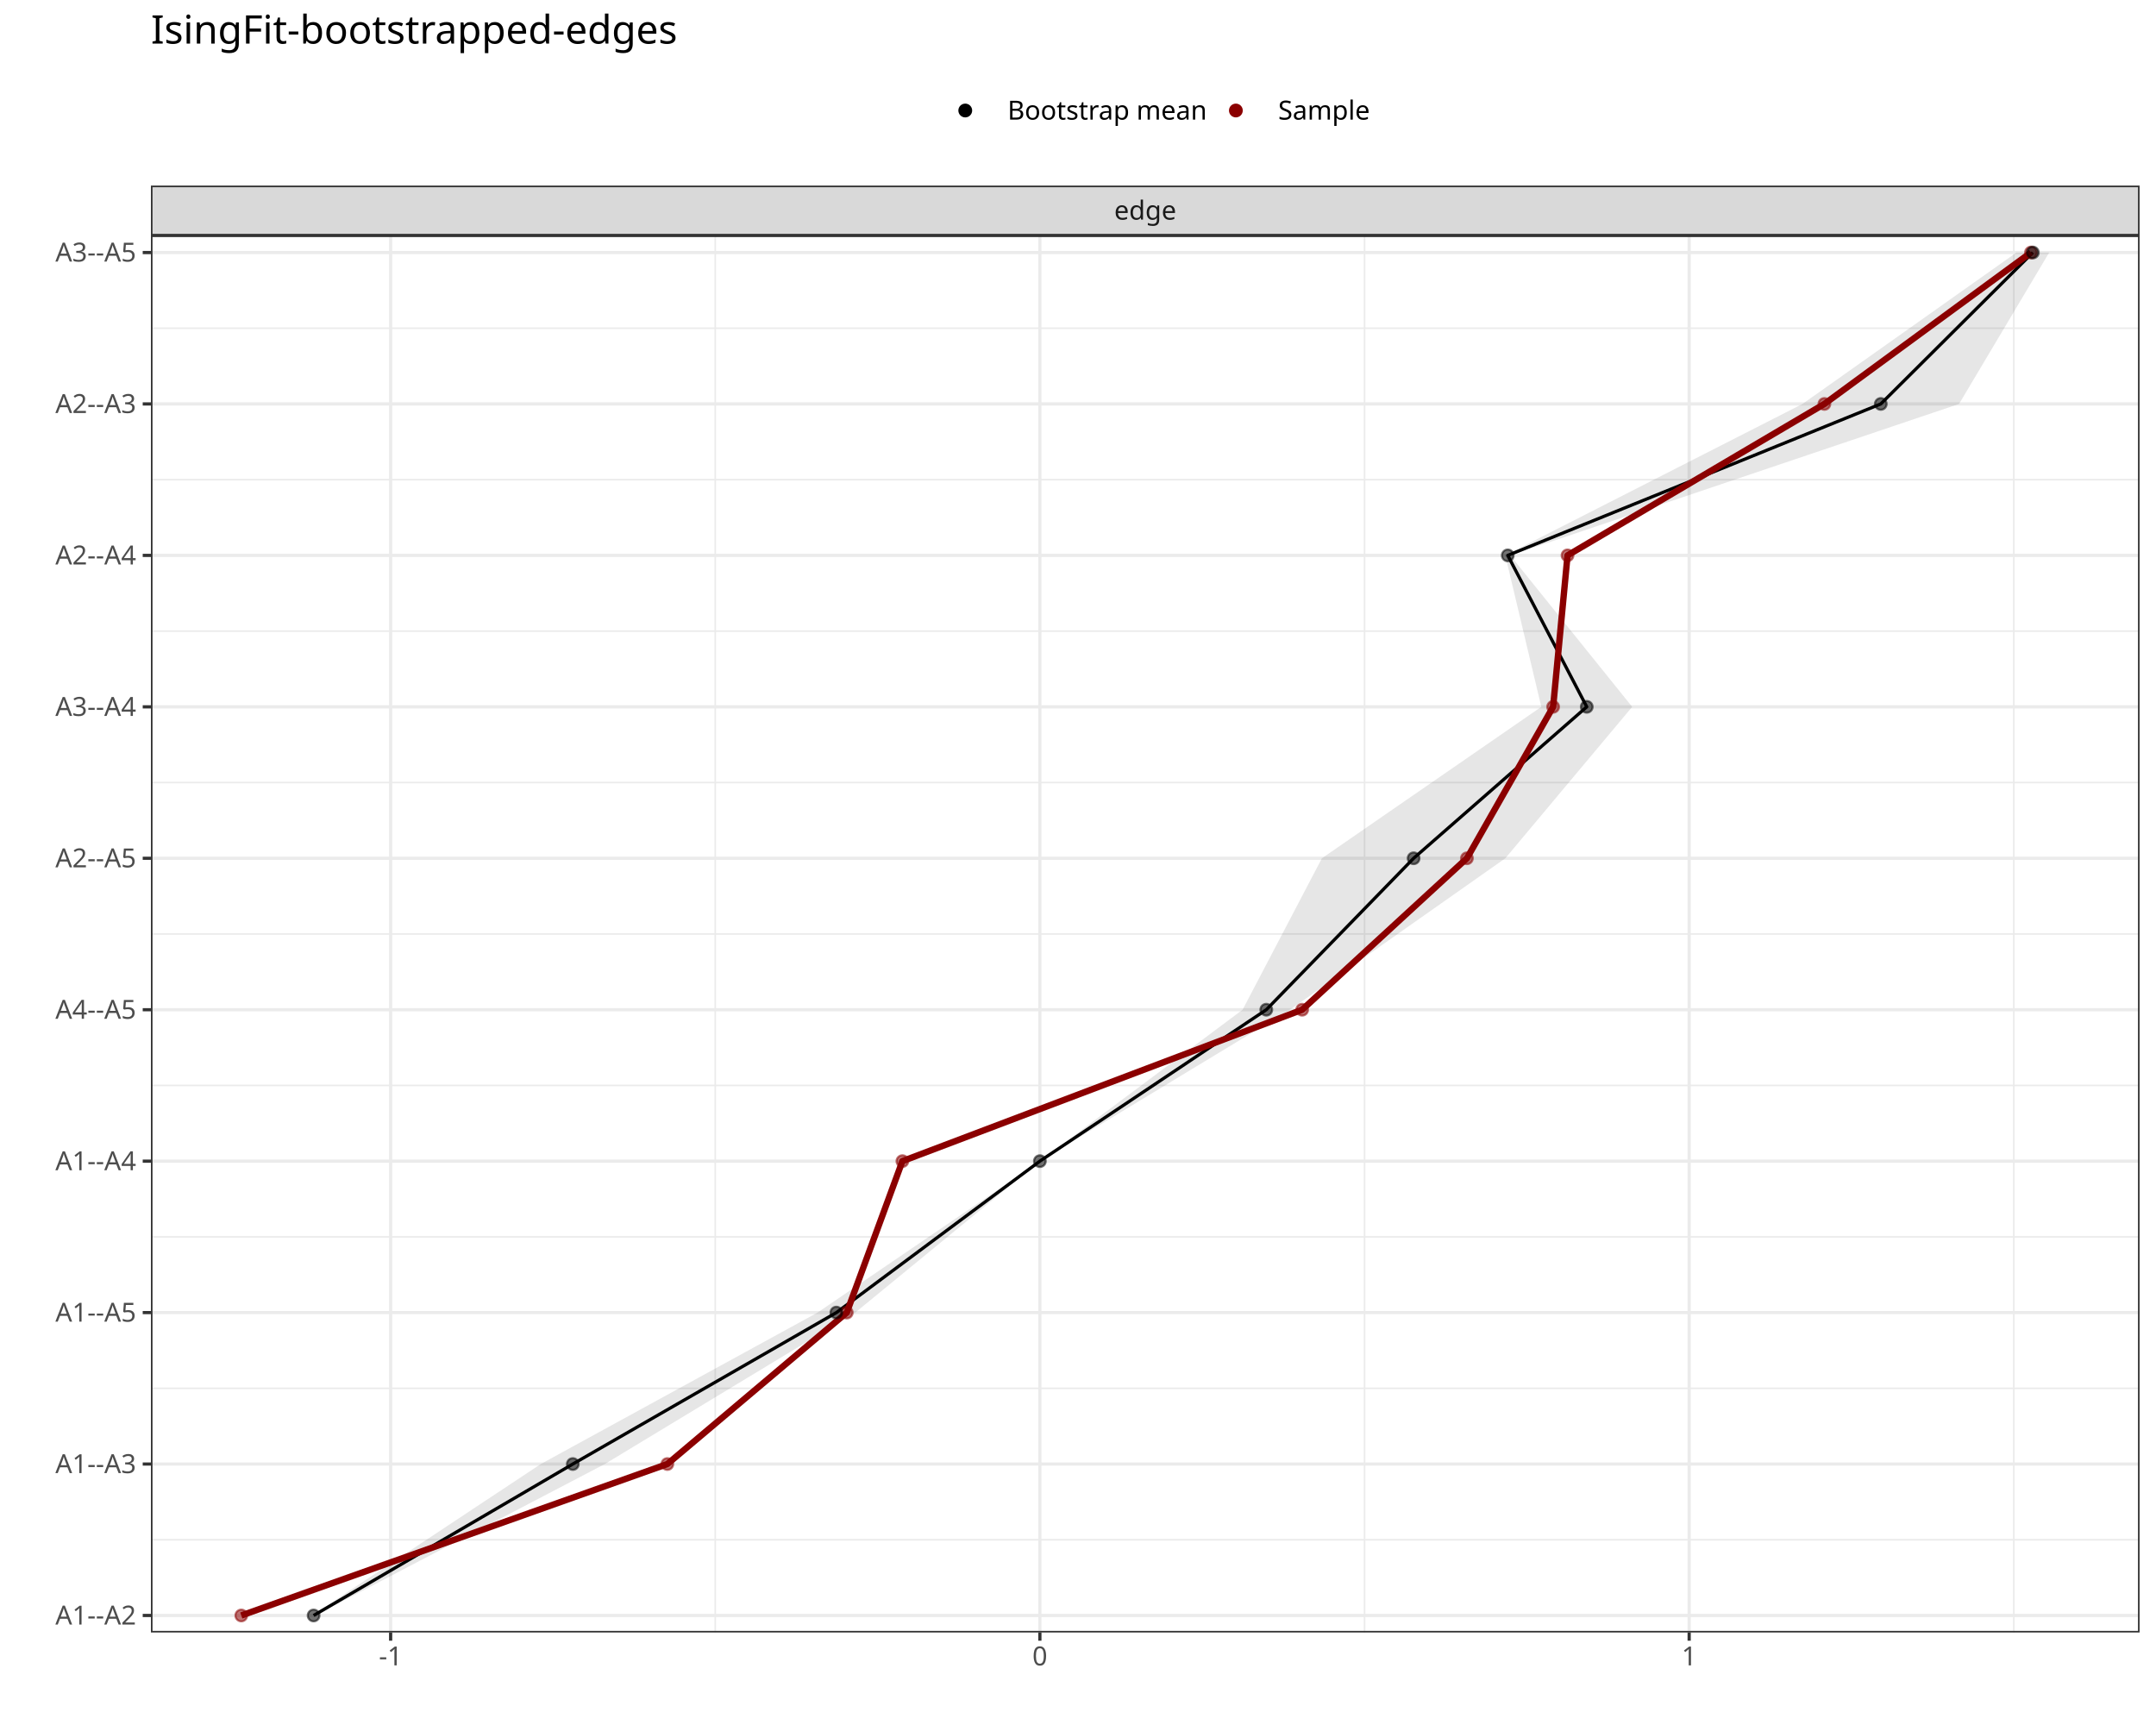
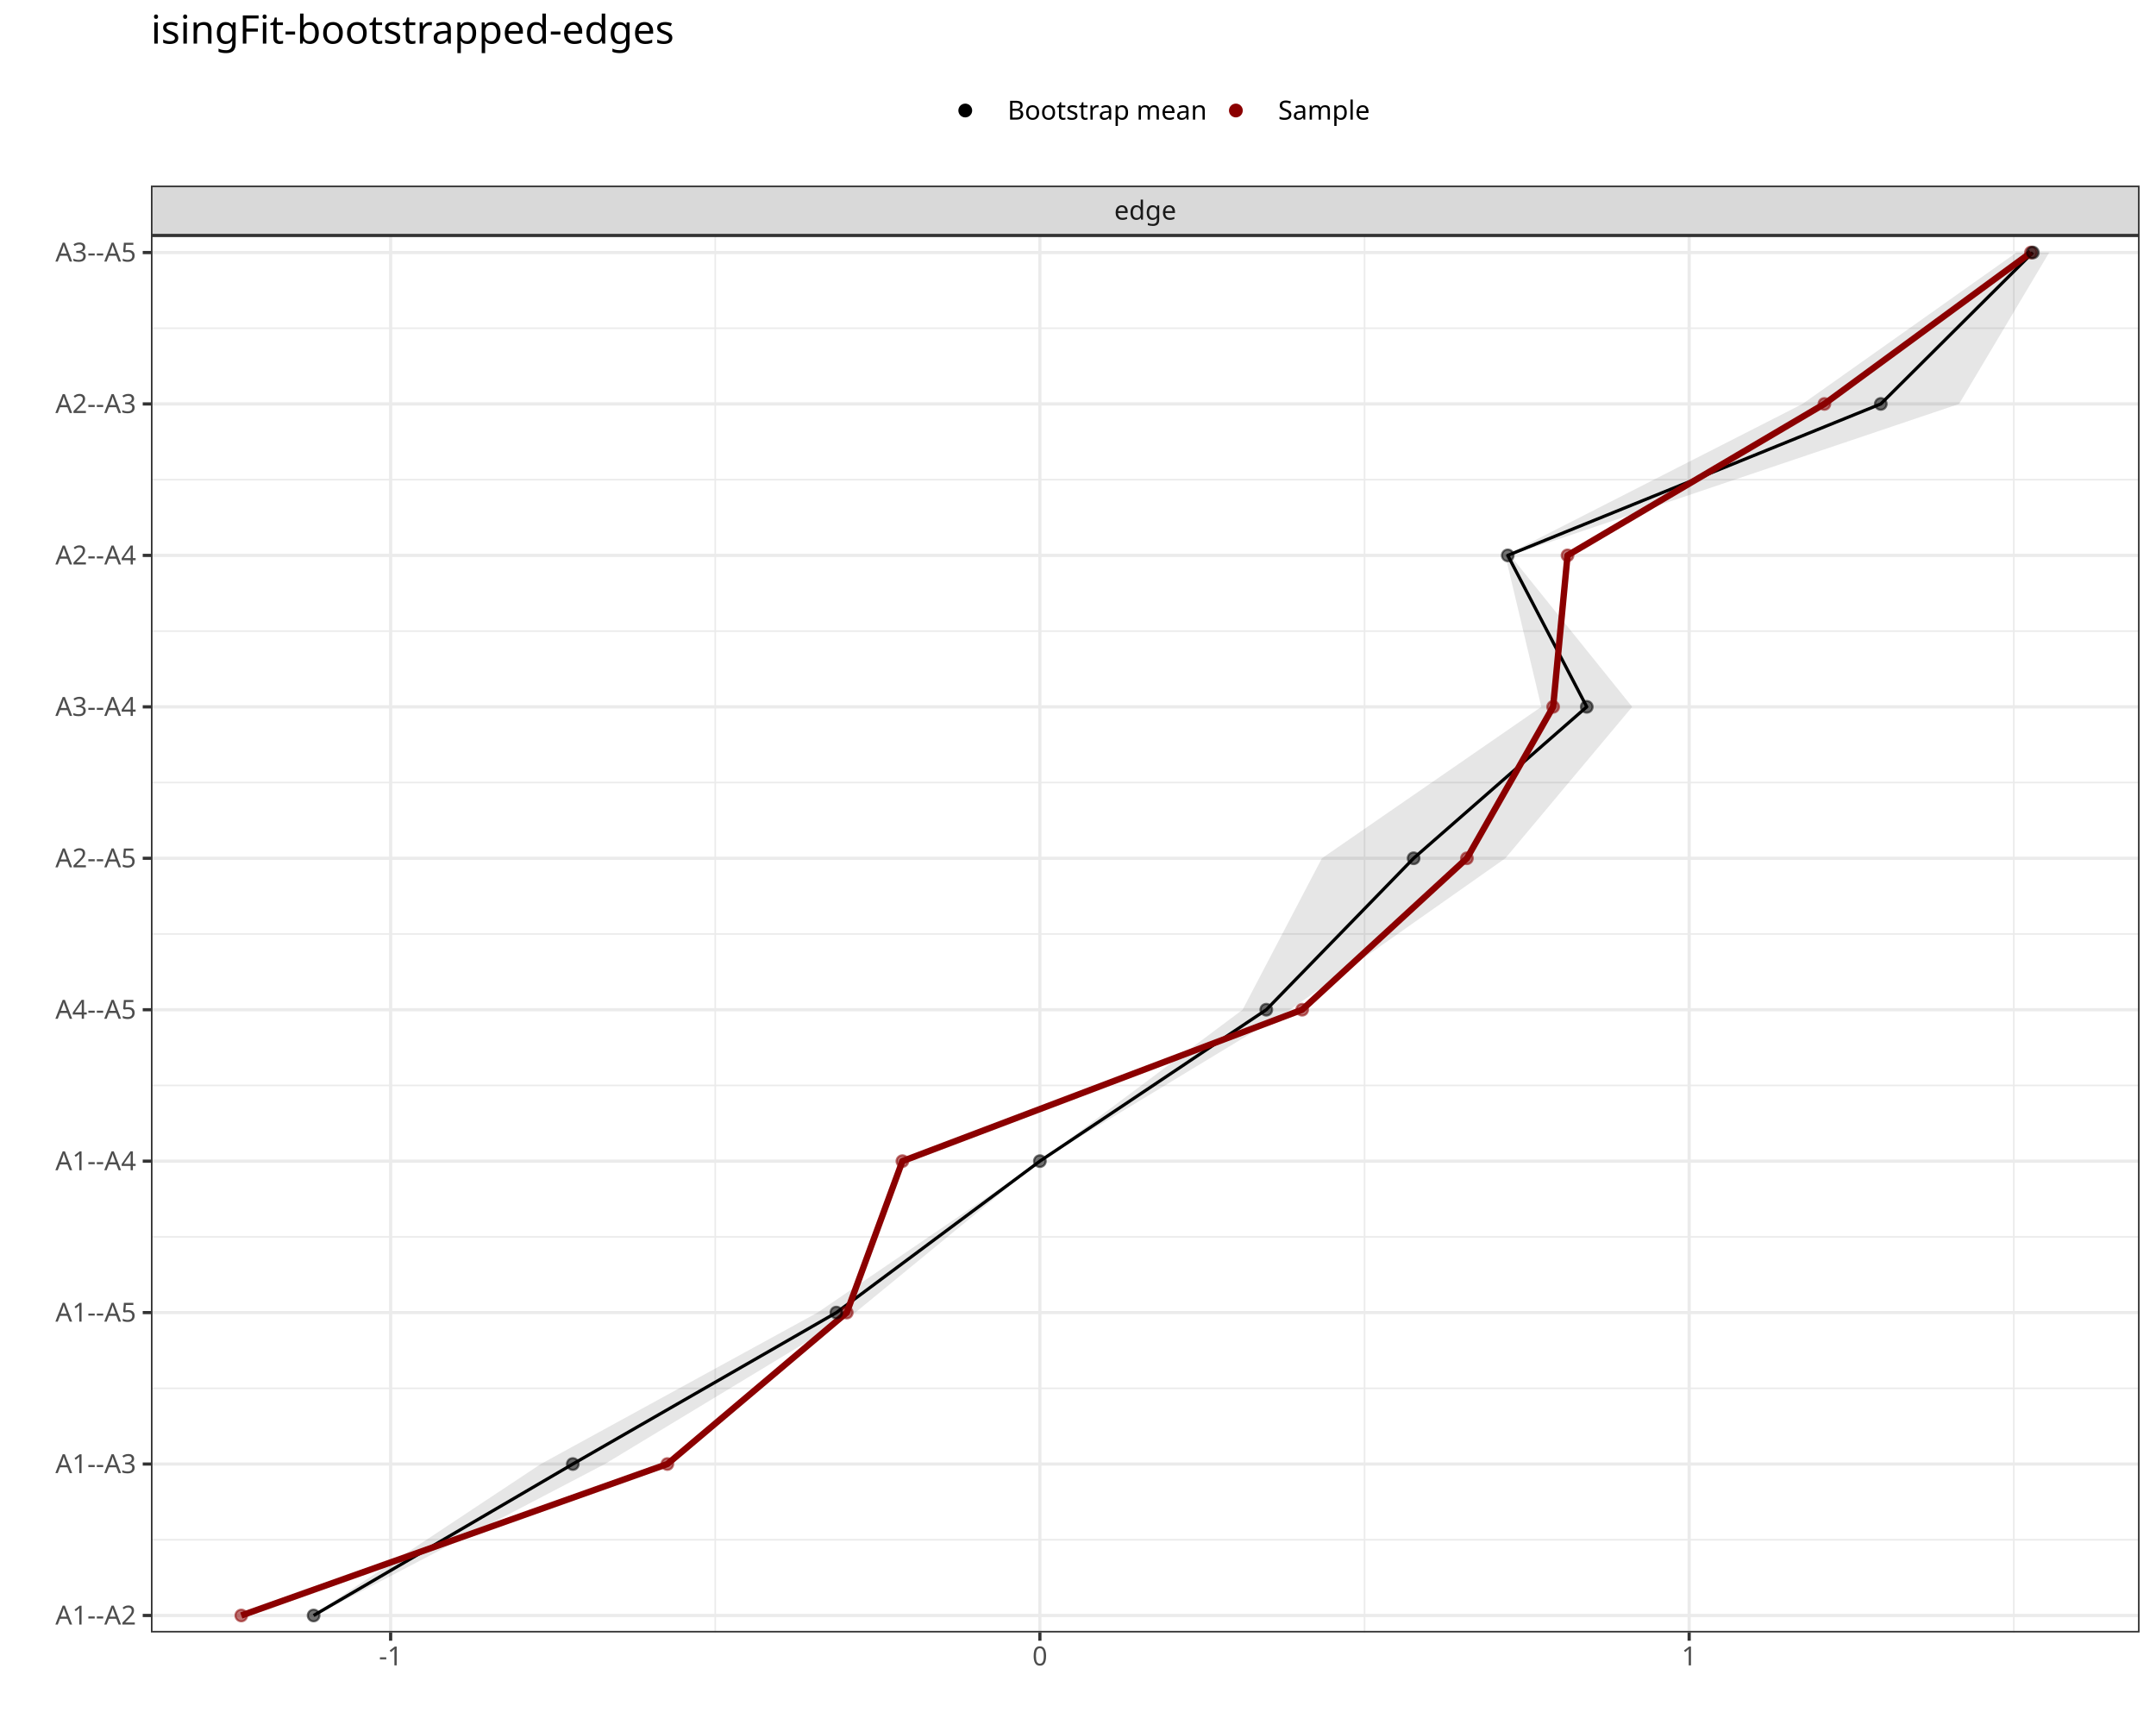
<svg xmlns="http://www.w3.org/2000/svg" class="svglite" data-engine-version="2.0" width="720.00pt" height="576.00pt" viewBox="0 0 720.00 576.00">
  <defs>
    <style type="text/css">
    .svglite line, .svglite polyline, .svglite polygon, .svglite path, .svglite rect, .svglite circle {
      fill: none;
      stroke: #000000;
      stroke-linecap: round;
      stroke-linejoin: round;
      stroke-miterlimit: 10.00;
    }
  </style>
  </defs>
  <rect width="100%" height="100%" style="stroke: none; fill: #FFFFFF;" />
  <defs>
    <clipPath id="cpMC4wMHw3MjAuMDB8MC4wMHw1NzYuMDA=">
      <rect x="0.00" y="0.00" width="720.00" height="576.00" />
    </clipPath>
  </defs>
  <g clip-path="url(#cpMC4wMHw3MjAuMDB8MC4wMHw1NzYuMDA=)">
    <rect x="0.00" y="0.00" width="720.00" height="576.00" style="stroke-width: 1.07; stroke: #FFFFFF; fill: #FFFFFF;" />
  </g>
  <defs>
    <clipPath id="cpNTAuNDB8NzE0LjUyfDc4LjYzfDU0NS4xMQ==">
      <rect x="50.40" y="78.63" width="664.12" height="466.48" />
    </clipPath>
  </defs>
  <g clip-path="url(#cpNTAuNDB8NzE0LjUyfDc4LjYzfDU0NS4xMQ==)">
    <rect x="50.40" y="78.63" width="664.12" height="466.48" style="stroke-width: 1.07; stroke: none; fill: #FFFFFF;" />
    <polyline points="50.40,514.14 714.52,514.14 " style="stroke-width: 0.53; stroke: #EBEBEB; stroke-linecap: butt;" />
    <polyline points="50.40,463.58 714.52,463.58 " style="stroke-width: 0.53; stroke: #EBEBEB; stroke-linecap: butt;" />
    <polyline points="50.40,413.01 714.52,413.01 " style="stroke-width: 0.53; stroke: #EBEBEB; stroke-linecap: butt;" />
    <polyline points="50.40,362.44 714.52,362.44 " style="stroke-width: 0.53; stroke: #EBEBEB; stroke-linecap: butt;" />
    <polyline points="50.40,311.87 714.52,311.87 " style="stroke-width: 0.53; stroke: #EBEBEB; stroke-linecap: butt;" />
    <polyline points="50.40,261.30 714.52,261.30 " style="stroke-width: 0.53; stroke: #EBEBEB; stroke-linecap: butt;" />
    <polyline points="50.40,210.74 714.52,210.74 " style="stroke-width: 0.53; stroke: #EBEBEB; stroke-linecap: butt;" />
    <polyline points="50.40,160.17 714.52,160.17 " style="stroke-width: 0.53; stroke: #EBEBEB; stroke-linecap: butt;" />
    <polyline points="50.40,109.60 714.52,109.60 " style="stroke-width: 0.53; stroke: #EBEBEB; stroke-linecap: butt;" />
    <polyline points="238.86,545.11 238.86,78.63 " style="stroke-width: 0.53; stroke: #EBEBEB; stroke-linecap: butt;" />
    <polyline points="455.69,545.11 455.69,78.63 " style="stroke-width: 0.53; stroke: #EBEBEB; stroke-linecap: butt;" />
    <polyline points="672.52,545.11 672.52,78.63 " style="stroke-width: 0.53; stroke: #EBEBEB; stroke-linecap: butt;" />
    <polyline points="50.40,539.43 714.52,539.43 " style="stroke-width: 1.07; stroke: #EBEBEB; stroke-linecap: butt;" />
    <polyline points="50.40,488.86 714.52,488.86 " style="stroke-width: 1.07; stroke: #EBEBEB; stroke-linecap: butt;" />
    <polyline points="50.40,438.29 714.52,438.29 " style="stroke-width: 1.07; stroke: #EBEBEB; stroke-linecap: butt;" />
    <polyline points="50.40,387.72 714.52,387.72 " style="stroke-width: 1.07; stroke: #EBEBEB; stroke-linecap: butt;" />
    <polyline points="50.40,337.16 714.52,337.16 " style="stroke-width: 1.07; stroke: #EBEBEB; stroke-linecap: butt;" />
    <polyline points="50.40,286.59 714.52,286.59 " style="stroke-width: 1.07; stroke: #EBEBEB; stroke-linecap: butt;" />
    <polyline points="50.40,236.02 714.52,236.02 " style="stroke-width: 1.07; stroke: #EBEBEB; stroke-linecap: butt;" />
    <polyline points="50.40,185.45 714.52,185.45 " style="stroke-width: 1.07; stroke: #EBEBEB; stroke-linecap: butt;" />
    <polyline points="50.40,134.88 714.52,134.88 " style="stroke-width: 1.07; stroke: #EBEBEB; stroke-linecap: butt;" />
    <polyline points="50.40,84.32 714.52,84.32 " style="stroke-width: 1.07; stroke: #EBEBEB; stroke-linecap: butt;" />
    <polyline points="130.45,545.11 130.45,78.63 " style="stroke-width: 1.07; stroke: #EBEBEB; stroke-linecap: butt;" />
    <polyline points="347.27,545.11 347.27,78.63 " style="stroke-width: 1.07; stroke: #EBEBEB; stroke-linecap: butt;" />
    <polyline points="564.10,545.11 564.10,78.63 " style="stroke-width: 1.07; stroke: #EBEBEB; stroke-linecap: butt;" />
    <polygon points="104.23,539.43 180.60,488.86 273.01,438.29 347.27,387.72 414.97,337.16 441.45,286.59 514.72,236.02 502.69,185.45 601.95,134.88 673.40,84.32 684.33,84.32 654.23,134.88 504.35,185.45 545.07,236.02 502.71,286.59 430.80,337.16 347.27,387.72 285.60,438.29 201.98,488.86 105.24,539.43 " style="stroke-width: 1.07; stroke: none; fill: #000000; fill-opacity: 0.10;" />
    <polyline points="104.73,539.43 191.29,488.86 279.31,438.29 347.27,387.72 422.88,337.16 472.08,286.59 529.90,236.02 503.52,185.45 628.09,134.88 678.87,84.32 " style="stroke-width: 1.07; stroke-linecap: butt;" />
    <polyline points="80.58,539.43 222.86,488.86 282.78,438.29 301.36,387.72 434.86,337.16 489.88,286.59 518.67,236.02 523.48,185.45 609.26,134.88 678.24,84.32 " style="stroke-width: 2.13; stroke: #8B0000; stroke-linecap: butt;" />
    <circle cx="80.58" cy="539.43" r="1.95" style="stroke-width: 0.71; stroke: #8B0000; stroke-opacity: 0.55; fill: #8B0000; fill-opacity: 0.55;" />
    <circle cx="222.86" cy="488.86" r="1.95" style="stroke-width: 0.71; stroke: #8B0000; stroke-opacity: 0.55; fill: #8B0000; fill-opacity: 0.55;" />
    <circle cx="282.78" cy="438.29" r="1.95" style="stroke-width: 0.71; stroke: #8B0000; stroke-opacity: 0.55; fill: #8B0000; fill-opacity: 0.55;" />
    <circle cx="301.36" cy="387.72" r="1.95" style="stroke-width: 0.71; stroke: #8B0000; stroke-opacity: 0.55; fill: #8B0000; fill-opacity: 0.55;" />
    <circle cx="434.86" cy="337.16" r="1.95" style="stroke-width: 0.71; stroke: #8B0000; stroke-opacity: 0.55; fill: #8B0000; fill-opacity: 0.55;" />
    <circle cx="489.88" cy="286.59" r="1.95" style="stroke-width: 0.71; stroke: #8B0000; stroke-opacity: 0.55; fill: #8B0000; fill-opacity: 0.55;" />
    <circle cx="518.67" cy="236.02" r="1.95" style="stroke-width: 0.71; stroke: #8B0000; stroke-opacity: 0.55; fill: #8B0000; fill-opacity: 0.55;" />
    <circle cx="523.48" cy="185.45" r="1.95" style="stroke-width: 0.71; stroke: #8B0000; stroke-opacity: 0.55; fill: #8B0000; fill-opacity: 0.55;" />
    <circle cx="609.26" cy="134.88" r="1.95" style="stroke-width: 0.71; stroke: #8B0000; stroke-opacity: 0.55; fill: #8B0000; fill-opacity: 0.55;" />
    <circle cx="678.24" cy="84.32" r="1.95" style="stroke-width: 0.71; stroke: #8B0000; stroke-opacity: 0.55; fill: #8B0000; fill-opacity: 0.55;" />
    <circle cx="104.73" cy="539.43" r="1.95" style="stroke-width: 0.71; stroke: #000000; stroke-opacity: 0.55; fill: #000000; fill-opacity: 0.55;" />
    <circle cx="191.29" cy="488.86" r="1.95" style="stroke-width: 0.71; stroke: #000000; stroke-opacity: 0.55; fill: #000000; fill-opacity: 0.55;" />
    <circle cx="279.31" cy="438.29" r="1.95" style="stroke-width: 0.71; stroke: #000000; stroke-opacity: 0.55; fill: #000000; fill-opacity: 0.55;" />
    <circle cx="347.27" cy="387.72" r="1.95" style="stroke-width: 0.71; stroke: #000000; stroke-opacity: 0.55; fill: #000000; fill-opacity: 0.55;" />
    <circle cx="422.88" cy="337.16" r="1.95" style="stroke-width: 0.71; stroke: #000000; stroke-opacity: 0.55; fill: #000000; fill-opacity: 0.55;" />
    <circle cx="472.08" cy="286.59" r="1.95" style="stroke-width: 0.71; stroke: #000000; stroke-opacity: 0.55; fill: #000000; fill-opacity: 0.55;" />
    <circle cx="529.90" cy="236.02" r="1.95" style="stroke-width: 0.71; stroke: #000000; stroke-opacity: 0.55; fill: #000000; fill-opacity: 0.55;" />
    <circle cx="503.52" cy="185.45" r="1.95" style="stroke-width: 0.71; stroke: #000000; stroke-opacity: 0.55; fill: #000000; fill-opacity: 0.55;" />
    <circle cx="628.09" cy="134.88" r="1.95" style="stroke-width: 0.71; stroke: #000000; stroke-opacity: 0.55; fill: #000000; fill-opacity: 0.55;" />
    <circle cx="678.87" cy="84.32" r="1.95" style="stroke-width: 0.71; stroke: #000000; stroke-opacity: 0.55; fill: #000000; fill-opacity: 0.55;" />
    <rect x="50.40" y="78.63" width="664.12" height="466.48" style="stroke-width: 1.07; stroke: #333333;" />
  </g>
  <g clip-path="url(#cpMC4wMHw3MjAuMDB8MC4wMHw1NzYuMDA=)">
</g>
  <defs>
    <clipPath id="cpNTAuNDB8NzE0LjUyfDYxLjk4fDc4LjYz">
      <rect x="50.40" y="61.98" width="664.12" height="16.65" />
    </clipPath>
  </defs>
  <g clip-path="url(#cpNTAuNDB8NzE0LjUyfDYxLjk4fDc4LjYz)">
    <rect x="50.40" y="61.98" width="664.12" height="16.65" style="stroke-width: 1.07; stroke: #333333; fill: #D9D9D9;" />
    <text x="382.46" y="73.33" text-anchor="middle" style="font-size: 8.80px; fill: #1A1A1A; font-family: sans;" textLength="19.58px" lengthAdjust="spacingAndGlyphs">edge</text>
  </g>
  <g clip-path="url(#cpMC4wMHw3MjAuMDB8MC4wMHw1NzYuMDA=)">
    <polyline points="130.45,547.85 130.45,545.11 " style="stroke-width: 1.07; stroke: #333333; stroke-linecap: butt;" />
    <polyline points="347.27,547.85 347.27,545.11 " style="stroke-width: 1.07; stroke: #333333; stroke-linecap: butt;" />
    <polyline points="564.10,547.85 564.10,545.11 " style="stroke-width: 1.07; stroke: #333333; stroke-linecap: butt;" />
    <text x="130.45" y="556.10" text-anchor="middle" style="font-size: 8.80px; fill: #4D4D4D; font-family: sans;" textLength="7.82px" lengthAdjust="spacingAndGlyphs">-1</text>
    <text x="347.27" y="556.10" text-anchor="middle" style="font-size: 8.80px; fill: #4D4D4D; font-family: sans;" textLength="4.89px" lengthAdjust="spacingAndGlyphs">0</text>
    <text x="564.10" y="556.10" text-anchor="middle" style="font-size: 8.80px; fill: #4D4D4D; font-family: sans;" textLength="4.89px" lengthAdjust="spacingAndGlyphs">1</text>
    <text x="45.47" y="542.46" text-anchor="end" style="font-size: 8.80px; fill: #4D4D4D; font-family: sans;" textLength="27.39px" lengthAdjust="spacingAndGlyphs">A1--A2</text>
    <text x="45.47" y="491.89" text-anchor="end" style="font-size: 8.80px; fill: #4D4D4D; font-family: sans;" textLength="27.39px" lengthAdjust="spacingAndGlyphs">A1--A3</text>
    <text x="45.47" y="441.32" text-anchor="end" style="font-size: 8.80px; fill: #4D4D4D; font-family: sans;" textLength="27.39px" lengthAdjust="spacingAndGlyphs">A1--A5</text>
    <text x="45.47" y="390.75" text-anchor="end" style="font-size: 8.80px; fill: #4D4D4D; font-family: sans;" textLength="27.39px" lengthAdjust="spacingAndGlyphs">A1--A4</text>
    <text x="45.47" y="340.18" text-anchor="end" style="font-size: 8.80px; fill: #4D4D4D; font-family: sans;" textLength="27.39px" lengthAdjust="spacingAndGlyphs">A4--A5</text>
    <text x="45.47" y="289.62" text-anchor="end" style="font-size: 8.80px; fill: #4D4D4D; font-family: sans;" textLength="27.39px" lengthAdjust="spacingAndGlyphs">A2--A5</text>
    <text x="45.47" y="239.05" text-anchor="end" style="font-size: 8.80px; fill: #4D4D4D; font-family: sans;" textLength="27.39px" lengthAdjust="spacingAndGlyphs">A3--A4</text>
    <text x="45.47" y="188.48" text-anchor="end" style="font-size: 8.80px; fill: #4D4D4D; font-family: sans;" textLength="27.39px" lengthAdjust="spacingAndGlyphs">A2--A4</text>
    <text x="45.47" y="137.91" text-anchor="end" style="font-size: 8.80px; fill: #4D4D4D; font-family: sans;" textLength="27.39px" lengthAdjust="spacingAndGlyphs">A2--A3</text>
    <text x="45.47" y="87.34" text-anchor="end" style="font-size: 8.80px; fill: #4D4D4D; font-family: sans;" textLength="27.39px" lengthAdjust="spacingAndGlyphs">A3--A5</text>
    <polyline points="47.66,539.43 50.40,539.43 " style="stroke-width: 1.07; stroke: #333333; stroke-linecap: butt;" />
    <polyline points="47.66,488.86 50.40,488.86 " style="stroke-width: 1.07; stroke: #333333; stroke-linecap: butt;" />
    <polyline points="47.66,438.29 50.40,438.29 " style="stroke-width: 1.07; stroke: #333333; stroke-linecap: butt;" />
    <polyline points="47.66,387.72 50.40,387.72 " style="stroke-width: 1.07; stroke: #333333; stroke-linecap: butt;" />
    <polyline points="47.66,337.16 50.40,337.16 " style="stroke-width: 1.07; stroke: #333333; stroke-linecap: butt;" />
    <polyline points="47.66,286.59 50.40,286.59 " style="stroke-width: 1.07; stroke: #333333; stroke-linecap: butt;" />
    <polyline points="47.66,236.02 50.40,236.02 " style="stroke-width: 1.07; stroke: #333333; stroke-linecap: butt;" />
    <polyline points="47.66,185.45 50.40,185.45 " style="stroke-width: 1.07; stroke: #333333; stroke-linecap: butt;" />
    <polyline points="47.66,134.88 50.40,134.88 " style="stroke-width: 1.07; stroke: #333333; stroke-linecap: butt;" />
    <polyline points="47.66,84.32 50.40,84.32 " style="stroke-width: 1.07; stroke: #333333; stroke-linecap: butt;" />
    <rect x="302.75" y="22.78" width="159.41" height="28.24" style="stroke-width: 1.07; stroke: none; fill: #FFFFFF;" />
    <rect x="313.71" y="28.26" width="17.28" height="17.28" style="stroke-width: 1.07; stroke: none; fill: #FFFFFF;" />
    <circle cx="322.35" cy="36.90" r="1.95" style="stroke-width: 0.71; fill: #000000;" />
    <rect x="404.08" y="28.26" width="17.28" height="17.28" style="stroke-width: 1.07; stroke: none; fill: #FFFFFF;" />
    <circle cx="412.72" cy="36.90" r="1.95" style="stroke-width: 0.71; stroke: #8B0000; fill: #8B0000;" />
    <text x="336.47" y="39.93" style="font-size: 8.80px; font-family: sans;" textLength="62.14px" lengthAdjust="spacingAndGlyphs">Bootstrap mean</text>
    <text x="426.84" y="39.93" style="font-size: 8.80px; font-family: sans;" textLength="29.84px" lengthAdjust="spacingAndGlyphs">Sample</text>
-     <text x="50.40" y="14.56" style="font-size: 13.20px; font-family: sans;" textLength="164.38px" lengthAdjust="spacingAndGlyphs">IsingFit-bootstrapped-edges</text>
+     <text x="50.40" y="14.56" style="font-size: 13.20px; font-family: sans;" textLength="163.64px" lengthAdjust="spacingAndGlyphs">isingFit-bootstrapped-edges</text>
  </g>
</svg>
